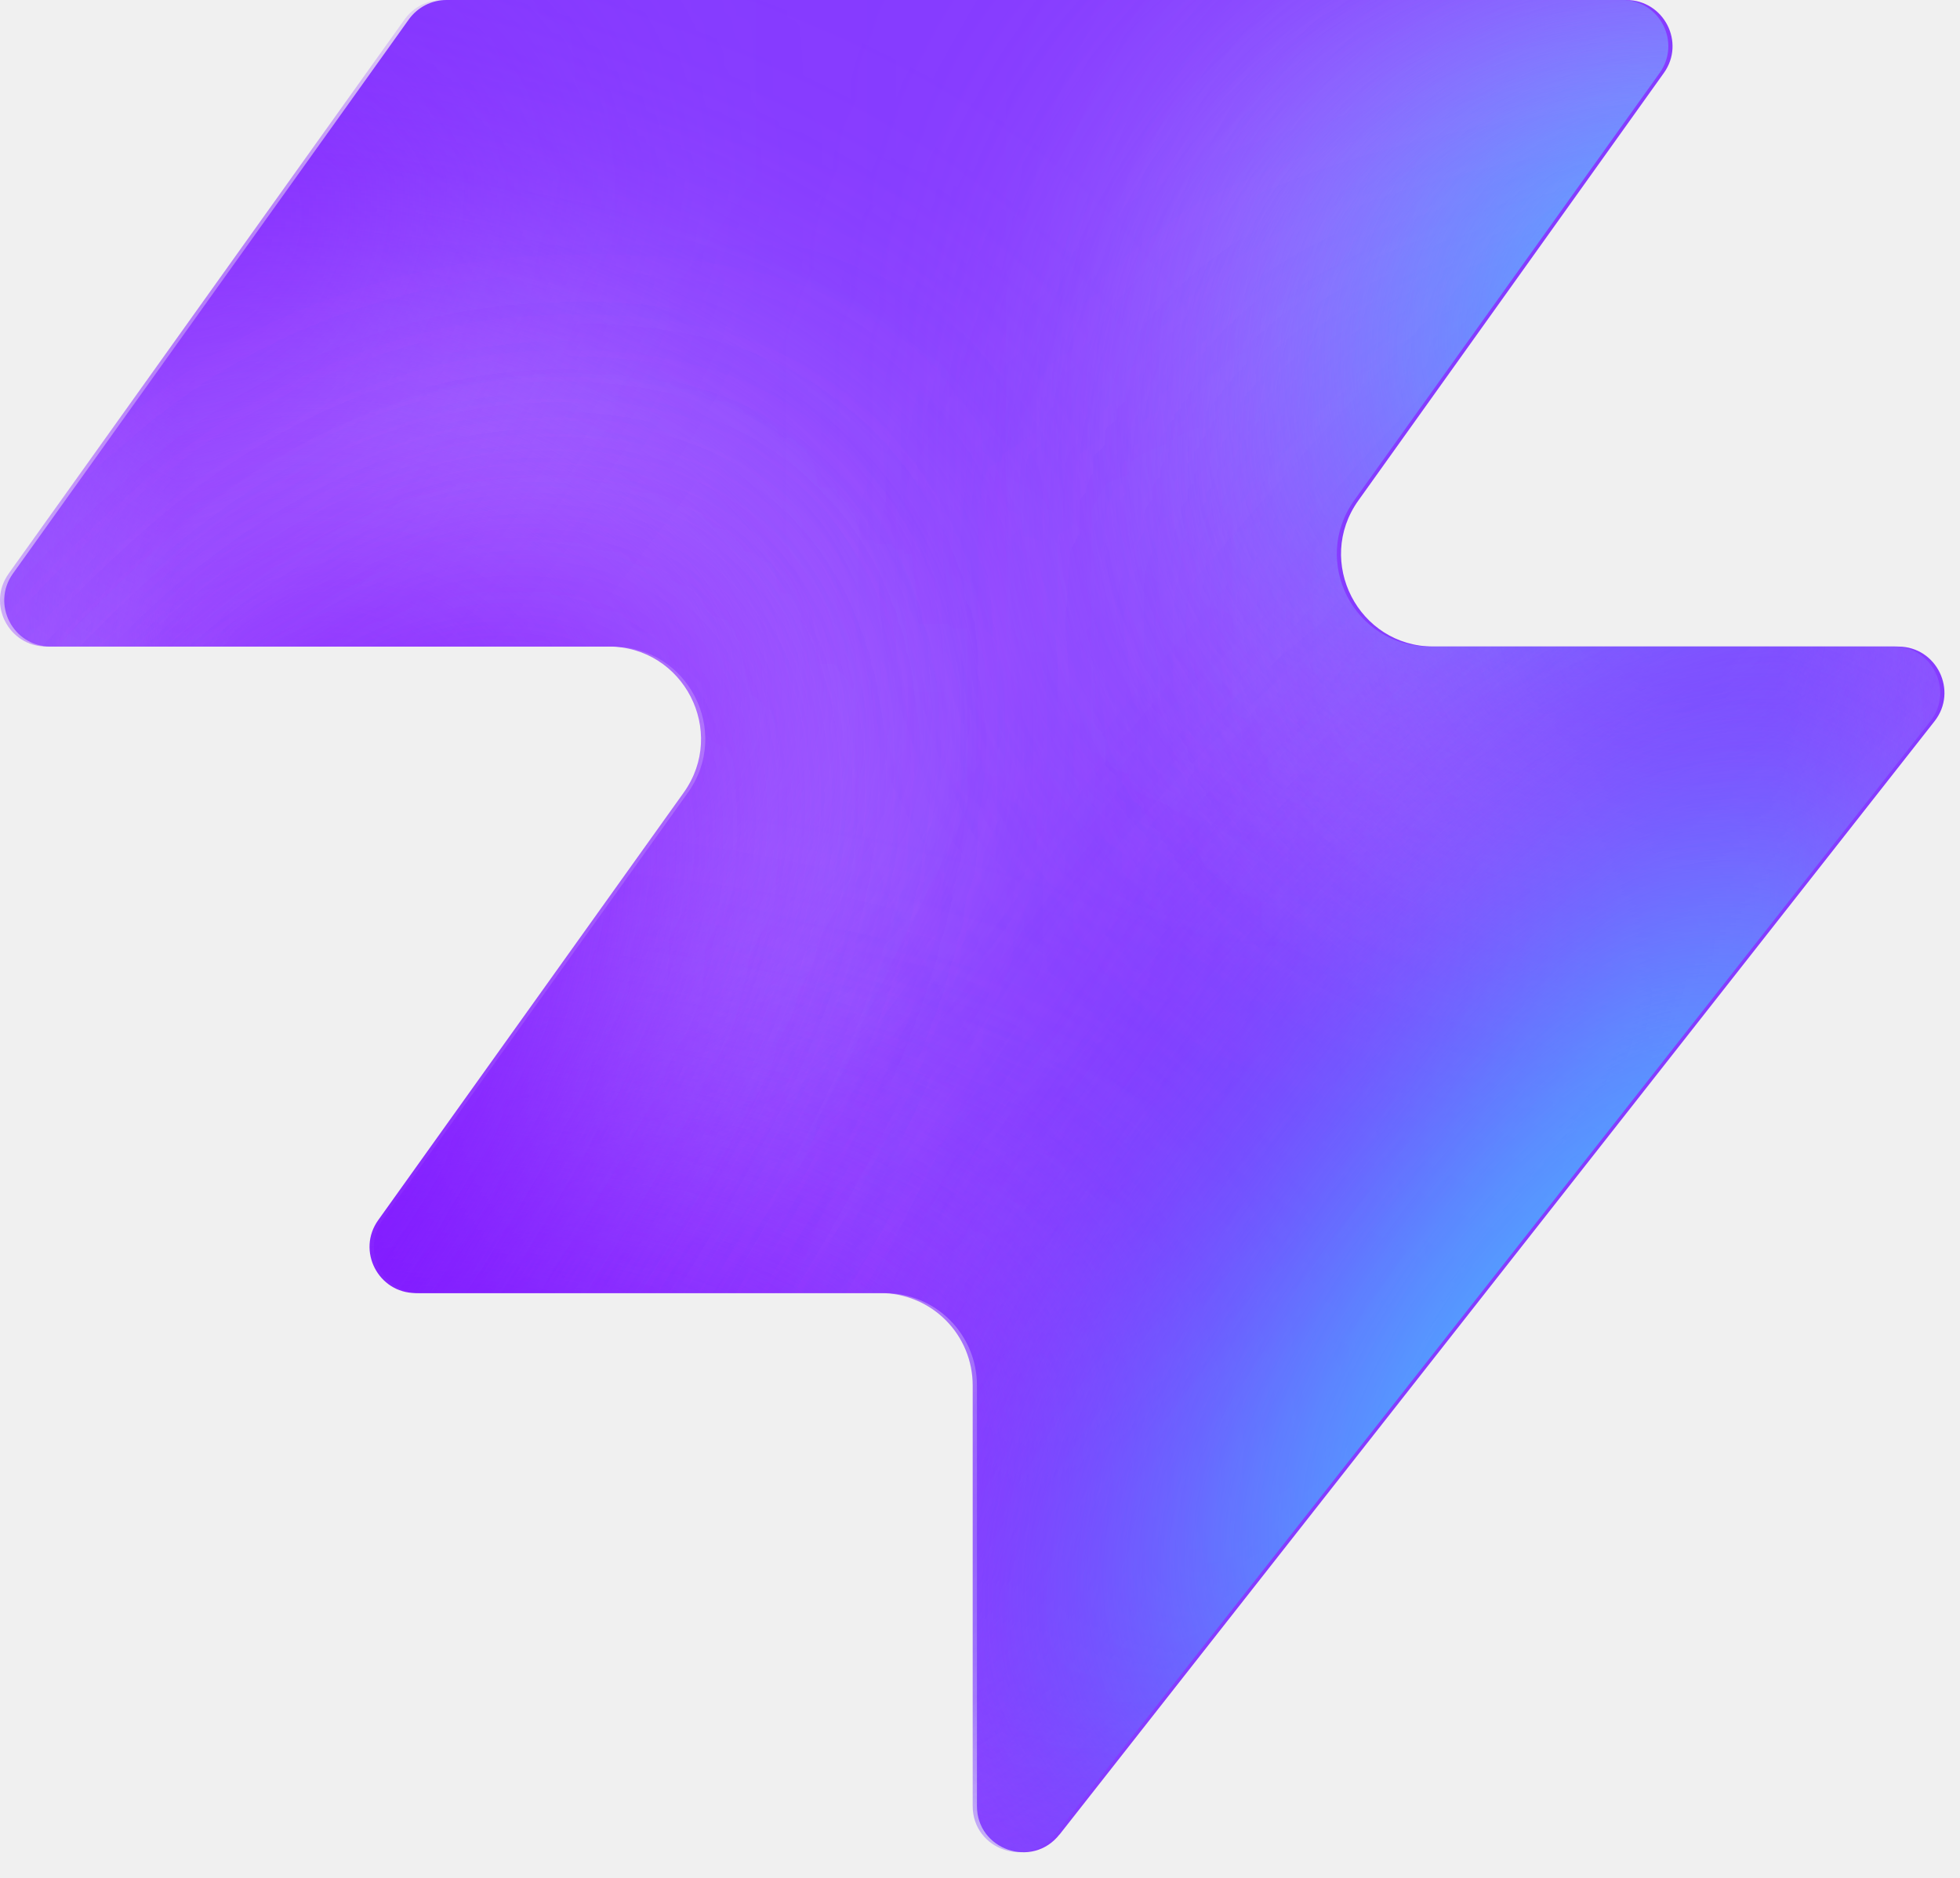
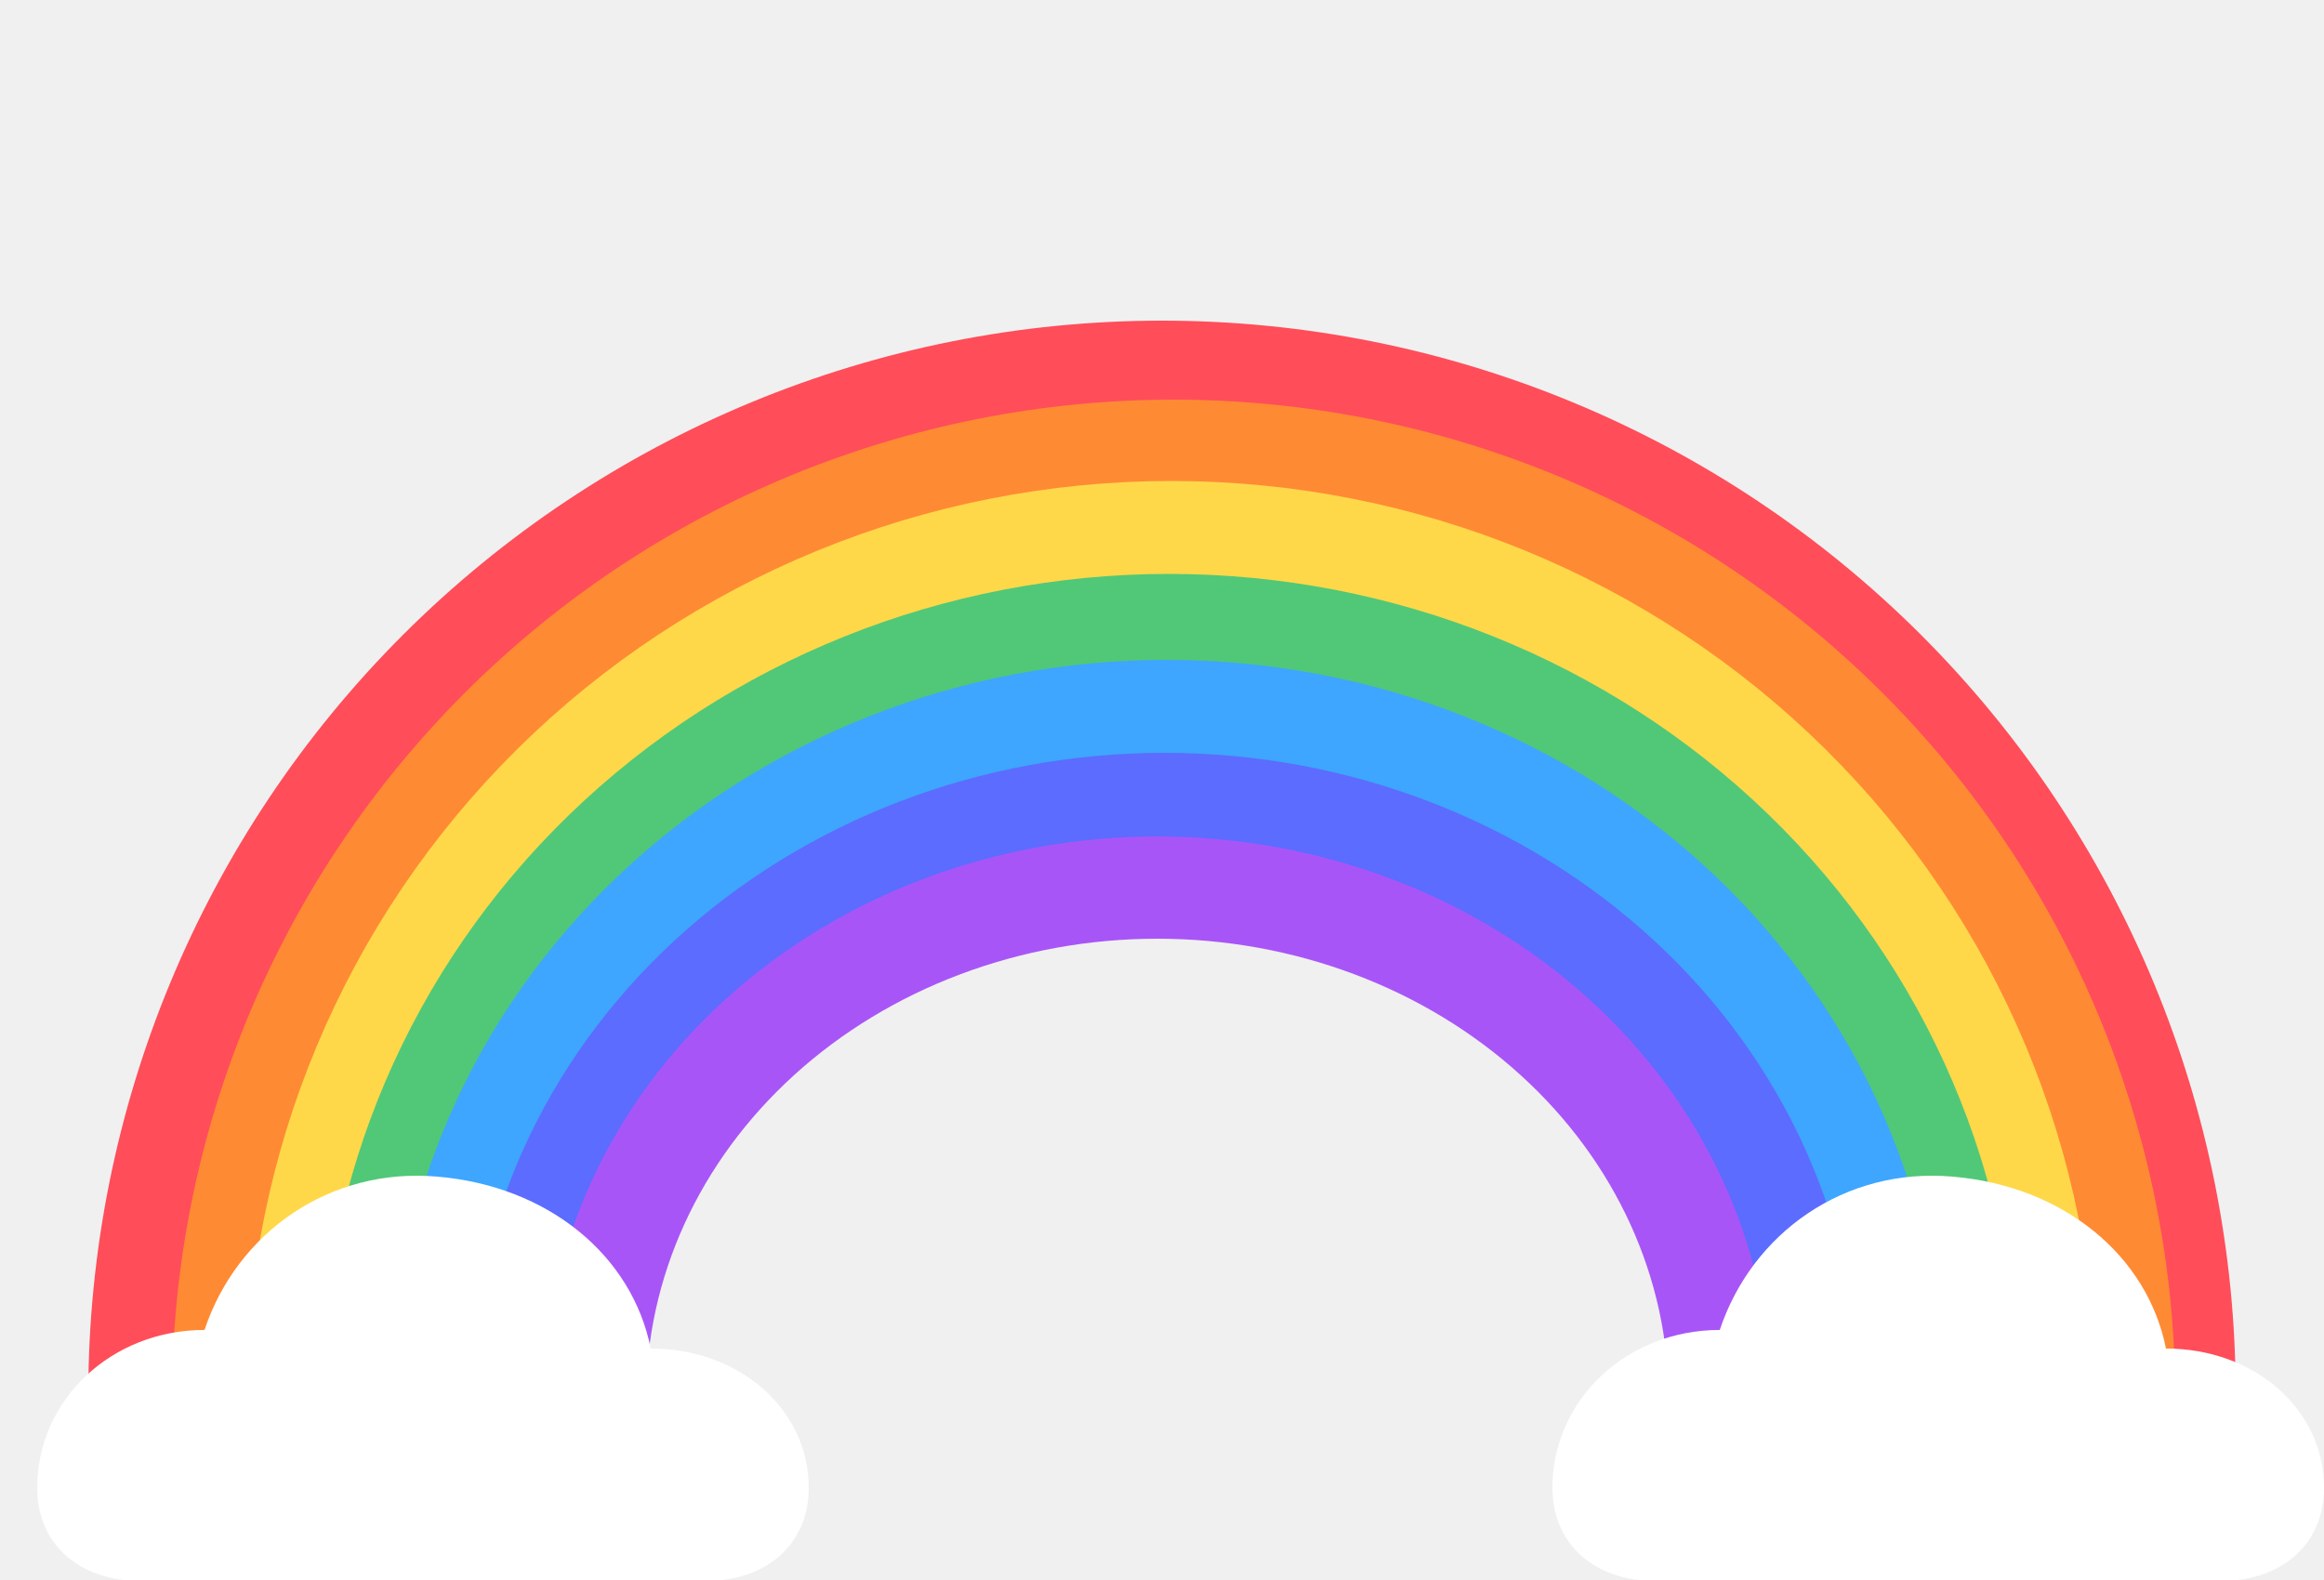
- <svg xmlns="http://www.w3.org/2000/svg" width="48" height="46" fill="none" viewBox="0 0 48 46">
-   <path fill="#863bff" d="M25.946 44.938c-.664.845-2.021.375-2.021-.698V33.937a2.26 2.26 0 0 0-2.262-2.262H10.287c-.92 0-1.456-1.04-.92-1.788l7.48-10.471c1.07-1.497 0-3.578-1.842-3.578H1.237c-.92 0-1.456-1.04-.92-1.788L10.013.474c.214-.297.556-.474.92-.474h28.894c.92 0 1.456 1.04.92 1.788l-7.48 10.471c-1.07 1.498 0 3.579 1.842 3.579h11.377c.943 0 1.473 1.088.89 1.83L25.947 44.94z" style="fill:#863bff;fill:color(display-p3 .525 .23 1);fill-opacity:1" />
-   <mask id="a" width="48" height="46" x="0" y="0" maskUnits="userSpaceOnUse" style="mask-type:alpha">
-     <path fill="#000" d="M25.842 44.938c-.664.844-2.021.375-2.021-.698V33.937a2.26 2.26 0 0 0-2.262-2.262H10.183c-.92 0-1.456-1.04-.92-1.788l7.48-10.471c1.07-1.498 0-3.579-1.842-3.579H1.133c-.92 0-1.456-1.04-.92-1.787L9.91.473c.214-.297.556-.474.92-.474h28.894c.92 0 1.456 1.04.92 1.788l-7.48 10.471c-1.07 1.498 0 3.578 1.842 3.578h11.377c.943 0 1.473 1.088.89 1.832L25.843 44.94z" style="fill:#000;fill-opacity:1" />
-   </mask>
-   <g mask="url(#a)">
-     <g filter="url(#b)">
-       <ellipse cx="5.508" cy="14.704" fill="#ede6ff" rx="5.508" ry="14.704" style="fill:#ede6ff;fill:color(display-p3 .927 .903 1);fill-opacity:1" transform="matrix(.00324 1 1 -.00324 -4.47 31.516)" />
-     </g>
-     <g filter="url(#c)">
-       <ellipse cx="10.399" cy="29.851" fill="#ede6ff" rx="10.399" ry="29.851" style="fill:#ede6ff;fill:color(display-p3 .927 .903 1);fill-opacity:1" transform="matrix(.00324 1 1 -.00324 -39.328 7.883)" />
-     </g>
-     <g filter="url(#d)">
-       <ellipse cx="5.508" cy="30.487" fill="#7e14ff" rx="5.508" ry="30.487" style="fill:#7e14ff;fill:color(display-p3 .492 .077 1);fill-opacity:1" transform="rotate(89.814 -25.913 -14.639)scale(1 -1)" />
-     </g>
-     <g filter="url(#e)">
-       <ellipse cx="5.508" cy="30.599" fill="#7e14ff" rx="5.508" ry="30.599" style="fill:#7e14ff;fill:color(display-p3 .492 .077 1);fill-opacity:1" transform="rotate(89.814 -32.644 -3.334)scale(1 -1)" />
-     </g>
-     <g filter="url(#f)">
-       <ellipse cx="5.508" cy="30.599" fill="#7e14ff" rx="5.508" ry="30.599" style="fill:#7e14ff;fill:color(display-p3 .492 .077 1);fill-opacity:1" transform="matrix(.00324 1 1 -.00324 -34.34 30.47)" />
-     </g>
-     <g filter="url(#g)">
-       <ellipse cx="14.072" cy="22.078" fill="#ede6ff" rx="14.072" ry="22.078" style="fill:#ede6ff;fill:color(display-p3 .927 .903 1);fill-opacity:1" transform="rotate(93.35 24.506 48.493)scale(-1 1)" />
-     </g>
-     <g filter="url(#h)">
-       <ellipse cx="3.47" cy="21.501" fill="#7e14ff" rx="3.47" ry="21.501" style="fill:#7e14ff;fill:color(display-p3 .492 .077 1);fill-opacity:1" transform="rotate(89.009 28.708 47.59)scale(-1 1)" />
-     </g>
-     <g filter="url(#i)">
-       <ellipse cx="3.47" cy="21.501" fill="#7e14ff" rx="3.47" ry="21.501" style="fill:#7e14ff;fill:color(display-p3 .492 .077 1);fill-opacity:1" transform="rotate(89.009 28.708 47.59)scale(-1 1)" />
-     </g>
-     <g filter="url(#j)">
-       <ellipse cx=".387" cy="8.972" fill="#7e14ff" rx="4.407" ry="29.108" style="fill:#7e14ff;fill:color(display-p3 .492 .077 1);fill-opacity:1" transform="rotate(39.51 .387 8.972)" />
-     </g>
-     <g filter="url(#k)">
-       <ellipse cx="47.523" cy="-6.092" fill="#7e14ff" rx="4.407" ry="29.108" style="fill:#7e14ff;fill:color(display-p3 .492 .077 1);fill-opacity:1" transform="rotate(37.892 47.523 -6.092)" />
-     </g>
-     <g filter="url(#l)">
-       <ellipse cx="41.412" cy="6.333" fill="#47bfff" rx="5.971" ry="9.665" style="fill:#47bfff;fill:color(display-p3 .28 .748 1);fill-opacity:1" transform="rotate(37.892 41.412 6.333)" />
-     </g>
-     <g filter="url(#m)">
-       <ellipse cx="-1.879" cy="38.332" fill="#7e14ff" rx="4.407" ry="29.108" style="fill:#7e14ff;fill:color(display-p3 .492 .077 1);fill-opacity:1" transform="rotate(37.892 -1.88 38.332)" />
-     </g>
-     <g filter="url(#n)">
-       <ellipse cx="-1.879" cy="38.332" fill="#7e14ff" rx="4.407" ry="29.108" style="fill:#7e14ff;fill:color(display-p3 .492 .077 1);fill-opacity:1" transform="rotate(37.892 -1.88 38.332)" />
-     </g>
-     <g filter="url(#o)">
-       <ellipse cx="35.651" cy="29.907" fill="#7e14ff" rx="4.407" ry="29.108" style="fill:#7e14ff;fill:color(display-p3 .492 .077 1);fill-opacity:1" transform="rotate(37.892 35.651 29.907)" />
-     </g>
-     <g filter="url(#p)">
-       <ellipse cx="38.418" cy="32.4" fill="#47bfff" rx="5.971" ry="15.297" style="fill:#47bfff;fill:color(display-p3 .28 .748 1);fill-opacity:1" transform="rotate(37.892 38.418 32.4)" />
-     </g>
+ <svg xmlns="http://www.w3.org/2000/svg" width="500" height="340" viewBox="0 0 500 340" fill="none">
+   <g clip-path="url(#clip0_194_801)">
+     <path d="M30 300C30 241.652 53.178 185.695 94.436 144.437C135.695 103.179 191.652 80 250 80C308.348 80 364.306 103.179 405.564 144.437C446.822 185.695 470 241.652 470 300" stroke="#FF4D5A" stroke-width="22" stroke-linecap="round" />
+     <path d="M48 301C48 246.896 69.546 195.008 107.897 156.75C146.248 118.493 198.263 97 252.5 97C306.737 97 358.752 118.493 397.103 156.75C435.455 195.008 457 246.896 457 301" stroke="#FF8A34" stroke-width="22" stroke-linecap="round" />
+     <path d="M64 300.5C64 251.17 83.807 203.86 119.064 168.978C154.321 134.096 202.139 114.5 252 114.5C301.861 114.5 349.679 134.096 384.936 168.978C420.193 203.86 440 251.17 440 300.5" stroke="#FFD84A" stroke-width="22" stroke-linecap="round" />
+     <path d="M80 300.5C80 256.474 98.069 214.251 130.231 183.12C162.394 151.989 206.015 134.5 251.5 134.5C296.985 134.5 340.606 151.989 372.769 183.12C404.931 214.251 423 256.474 423 300.5" stroke="#50C878" stroke-width="22" stroke-linecap="round" />
+     <path d="M95 301C95 261.748 111.436 224.104 140.691 196.348C169.947 168.593 209.626 153 251 153C292.374 153 332.053 168.593 361.309 196.348C390.564 224.104 407 261.748 407 301" stroke="#3EA6FF" stroke-width="22" stroke-linecap="round" />
+     <path d="M112 301C112 267.052 126.592 234.495 152.566 210.49C178.54 186.486 213.768 173 250.5 173C287.232 173 322.46 186.486 348.434 210.49C374.408 234.495 389 267.052 389 301" stroke="#5B6CFF" stroke-width="22" stroke-linecap="round" />
+     <path d="M128 301C128 271.826 140.748 243.847 163.44 223.218C186.132 202.589 216.909 191 249 191C281.091 191 311.868 202.589 334.56 223.218C357.252 243.847 370 271.826 370 301" stroke="#A855F7" stroke-width="22" stroke-linecap="round" />
+     <path d="M8 320.19C8 301.19 24 286.19 44 286.19C51 265.19 71 251.19 94 253.19C118 255.19 136 270.19 140 290.19C159 290.19 174 303.19 174 320.19C174 332.19 165 340.19 152 340.19H30C17 340.19 8 332.19 8 320.19Z" fill="white" />
+     <path d="M334 320.19C334 301.19 350 286.19 370 286.19C377 265.19 397 251.19 420 253.19C444 255.19 462 270.19 466 290.19C485 290.19 500 303.19 500 320.19C500 332.19 491 340.19 478 340.19H356C343 340.19 334 332.19 334 320.19Z" fill="white" />
  </g>
  <defs>
-     <filter id="b" width="60.045" height="41.654" x="-19.77" y="16.149" color-interpolation-filters="sRGB" filterUnits="userSpaceOnUse">
-       <feFlood flood-opacity="0" result="BackgroundImageFix" />
-       <feBlend in="SourceGraphic" in2="BackgroundImageFix" result="shape" />
-       <feGaussianBlur result="effect1_foregroundBlur_2002_17158" stdDeviation="7.659" />
-     </filter>
-     <filter id="c" width="90.34" height="51.437" x="-54.613" y="-7.533" color-interpolation-filters="sRGB" filterUnits="userSpaceOnUse">
-       <feFlood flood-opacity="0" result="BackgroundImageFix" />
-       <feBlend in="SourceGraphic" in2="BackgroundImageFix" result="shape" />
-       <feGaussianBlur result="effect1_foregroundBlur_2002_17158" stdDeviation="7.659" />
-     </filter>
-     <filter id="d" width="79.355" height="29.4" x="-49.64" y="2.03" color-interpolation-filters="sRGB" filterUnits="userSpaceOnUse">
-       <feFlood flood-opacity="0" result="BackgroundImageFix" />
-       <feBlend in="SourceGraphic" in2="BackgroundImageFix" result="shape" />
-       <feGaussianBlur result="effect1_foregroundBlur_2002_17158" stdDeviation="4.596" />
-     </filter>
-     <filter id="e" width="79.579" height="29.4" x="-45.045" y="20.029" color-interpolation-filters="sRGB" filterUnits="userSpaceOnUse">
-       <feFlood flood-opacity="0" result="BackgroundImageFix" />
-       <feBlend in="SourceGraphic" in2="BackgroundImageFix" result="shape" />
-       <feGaussianBlur result="effect1_foregroundBlur_2002_17158" stdDeviation="4.596" />
-     </filter>
-     <filter id="f" width="79.579" height="29.4" x="-43.513" y="21.178" color-interpolation-filters="sRGB" filterUnits="userSpaceOnUse">
-       <feFlood flood-opacity="0" result="BackgroundImageFix" />
-       <feBlend in="SourceGraphic" in2="BackgroundImageFix" result="shape" />
-       <feGaussianBlur result="effect1_foregroundBlur_2002_17158" stdDeviation="4.596" />
-     </filter>
-     <filter id="g" width="74.749" height="58.852" x="15.756" y="-17.901" color-interpolation-filters="sRGB" filterUnits="userSpaceOnUse">
-       <feFlood flood-opacity="0" result="BackgroundImageFix" />
-       <feBlend in="SourceGraphic" in2="BackgroundImageFix" result="shape" />
-       <feGaussianBlur result="effect1_foregroundBlur_2002_17158" stdDeviation="7.659" />
-     </filter>
-     <filter id="h" width="61.377" height="25.362" x="23.548" y="2.284" color-interpolation-filters="sRGB" filterUnits="userSpaceOnUse">
-       <feFlood flood-opacity="0" result="BackgroundImageFix" />
-       <feBlend in="SourceGraphic" in2="BackgroundImageFix" result="shape" />
-       <feGaussianBlur result="effect1_foregroundBlur_2002_17158" stdDeviation="4.596" />
-     </filter>
-     <filter id="i" width="61.377" height="25.362" x="23.548" y="2.284" color-interpolation-filters="sRGB" filterUnits="userSpaceOnUse">
-       <feFlood flood-opacity="0" result="BackgroundImageFix" />
-       <feBlend in="SourceGraphic" in2="BackgroundImageFix" result="shape" />
-       <feGaussianBlur result="effect1_foregroundBlur_2002_17158" stdDeviation="4.596" />
-     </filter>
-     <filter id="j" width="56.045" height="63.649" x="-27.636" y="-22.853" color-interpolation-filters="sRGB" filterUnits="userSpaceOnUse">
-       <feFlood flood-opacity="0" result="BackgroundImageFix" />
-       <feBlend in="SourceGraphic" in2="BackgroundImageFix" result="shape" />
-       <feGaussianBlur result="effect1_foregroundBlur_2002_17158" stdDeviation="4.596" />
-     </filter>
-     <filter id="k" width="54.814" height="64.646" x="20.116" y="-38.415" color-interpolation-filters="sRGB" filterUnits="userSpaceOnUse">
-       <feFlood flood-opacity="0" result="BackgroundImageFix" />
-       <feBlend in="SourceGraphic" in2="BackgroundImageFix" result="shape" />
-       <feGaussianBlur result="effect1_foregroundBlur_2002_17158" stdDeviation="4.596" />
-     </filter>
-     <filter id="l" width="33.541" height="35.313" x="24.641" y="-11.323" color-interpolation-filters="sRGB" filterUnits="userSpaceOnUse">
-       <feFlood flood-opacity="0" result="BackgroundImageFix" />
-       <feBlend in="SourceGraphic" in2="BackgroundImageFix" result="shape" />
-       <feGaussianBlur result="effect1_foregroundBlur_2002_17158" stdDeviation="4.596" />
-     </filter>
-     <filter id="m" width="54.814" height="64.646" x="-29.286" y="6.009" color-interpolation-filters="sRGB" filterUnits="userSpaceOnUse">
-       <feFlood flood-opacity="0" result="BackgroundImageFix" />
-       <feBlend in="SourceGraphic" in2="BackgroundImageFix" result="shape" />
-       <feGaussianBlur result="effect1_foregroundBlur_2002_17158" stdDeviation="4.596" />
-     </filter>
-     <filter id="n" width="54.814" height="64.646" x="-29.286" y="6.009" color-interpolation-filters="sRGB" filterUnits="userSpaceOnUse">
-       <feFlood flood-opacity="0" result="BackgroundImageFix" />
-       <feBlend in="SourceGraphic" in2="BackgroundImageFix" result="shape" />
-       <feGaussianBlur result="effect1_foregroundBlur_2002_17158" stdDeviation="4.596" />
-     </filter>
-     <filter id="o" width="54.814" height="64.646" x="8.244" y="-2.416" color-interpolation-filters="sRGB" filterUnits="userSpaceOnUse">
-       <feFlood flood-opacity="0" result="BackgroundImageFix" />
-       <feBlend in="SourceGraphic" in2="BackgroundImageFix" result="shape" />
-       <feGaussianBlur result="effect1_foregroundBlur_2002_17158" stdDeviation="4.596" />
-     </filter>
-     <filter id="p" width="39.409" height="43.623" x="18.713" y="10.588" color-interpolation-filters="sRGB" filterUnits="userSpaceOnUse">
-       <feFlood flood-opacity="0" result="BackgroundImageFix" />
-       <feBlend in="SourceGraphic" in2="BackgroundImageFix" result="shape" />
-       <feGaussianBlur result="effect1_foregroundBlur_2002_17158" stdDeviation="4.596" />
-     </filter>
+     <clipPath id="clip0_194_801">
+       <rect width="500" height="340" fill="white" />
+     </clipPath>
  </defs>
</svg>
